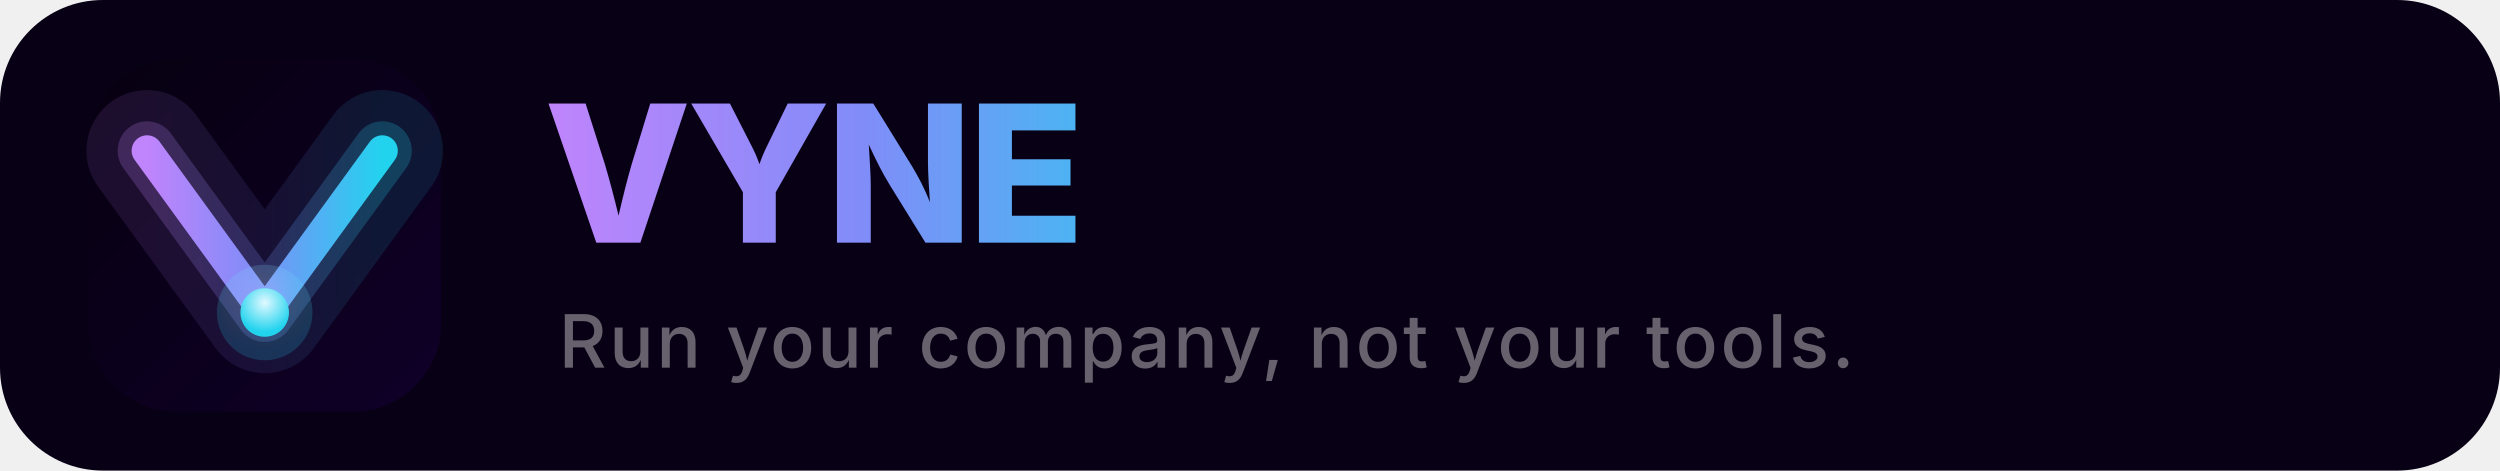
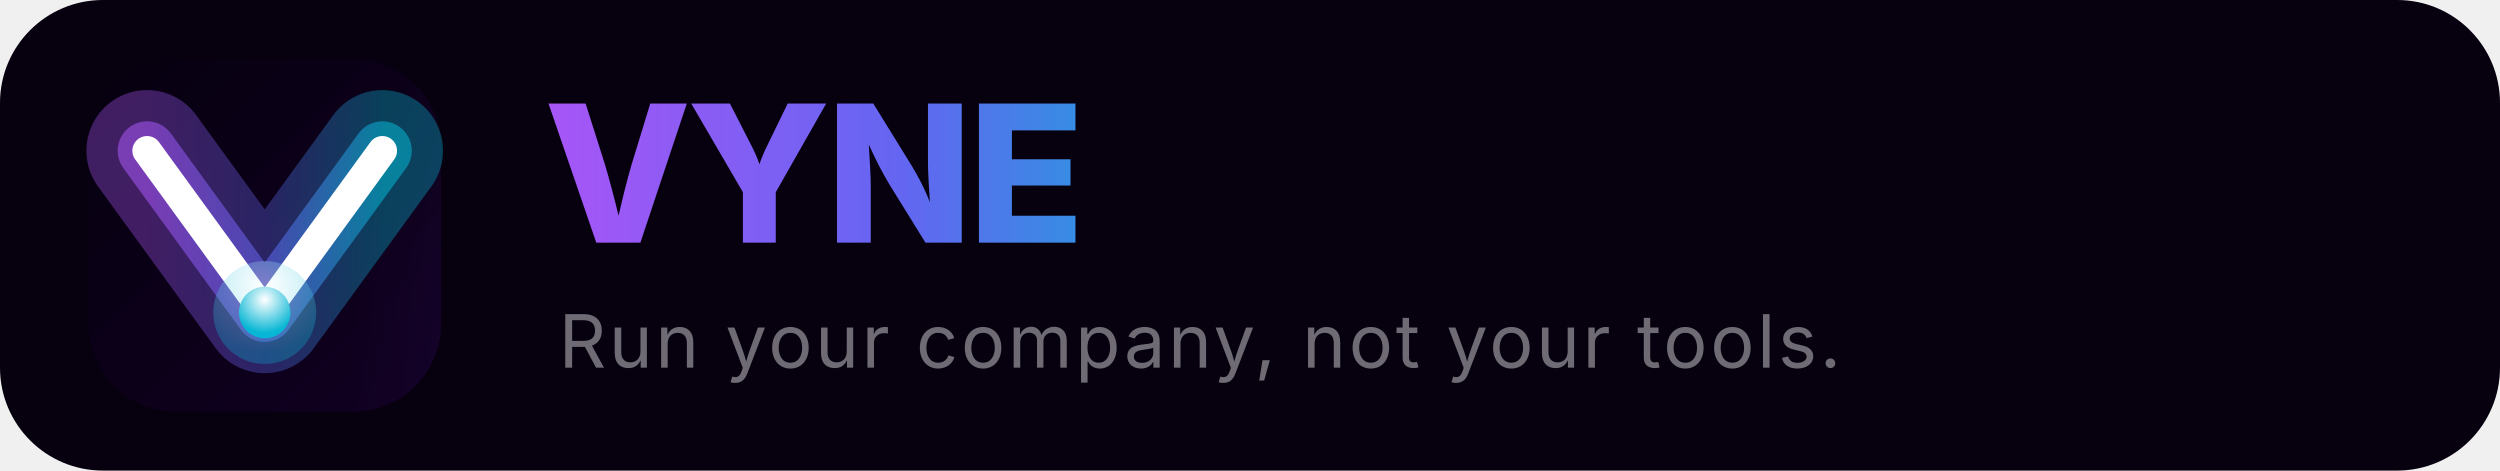
<svg xmlns="http://www.w3.org/2000/svg" width="340" height="64" viewBox="0 0 340 64" fill="none">
-   <rect width="340" height="64" rx="14" fill="#080014" />
+   <rect width="340" height="64" rx="14" fill="#06000F" />
  <g transform="translate(12, 8)">
    <rect width="48" height="48" rx="12" fill="url(#ibg)" />
-     <path d="M8 12.5 L24 34.5 L40 12.5" stroke="url(#ivg)" stroke-width="16.5" stroke-linecap="round" stroke-linejoin="round" fill="none" opacity="0.11" />
-     <path d="M8 12.5 L24 34.5 L40 12.5" stroke="url(#ivg)" stroke-width="8" stroke-linecap="round" stroke-linejoin="round" fill="none" opacity="0.22" />
-     <path d="M8 12.5 L24 34.5 L40 12.5" stroke="url(#ivg)" stroke-width="4.2" stroke-linecap="round" stroke-linejoin="round" fill="none" />
-     <circle cx="24" cy="34.5" r="6.5" fill="url(#idg)" opacity="0.18" />
-     <circle cx="24" cy="34.5" r="3.3" fill="url(#idg)" />
+     <rect width="48" height="48" rx="12" fill="url(#igl)" />
+     <path d="M8 12.5 L24 34.5 L40 12.5" stroke="url(#ivg)" stroke-width="16.5" stroke-linecap="round" stroke-linejoin="round" fill="none" opacity="0.35" />
+     <path d="M8 12.5 L24 34.5 L40 12.5" stroke="url(#ivg)" stroke-width="8" stroke-linecap="round" stroke-linejoin="round" fill="none" opacity="0.55" />
+     <path d="M8 12.5 L24 34.5 L40 12.5" stroke="white" stroke-width="4" stroke-linecap="round" stroke-linejoin="round" fill="none" />
+     <circle cx="24" cy="34.5" r="7" fill="url(#idg)" opacity="0.3" />
+     <circle cx="24" cy="34.5" r="3.5" fill="url(#idg)" />
  </g>
-   <text x="74" y="33" font-family="system-ui, -apple-system, 'Segoe UI', sans-serif" font-size="26" font-weight="800" letter-spacing="-0.6" fill="url(#tg)">VYNE</text>
-   <text x="76" y="50" font-family="system-ui, -apple-system, 'Segoe UI', sans-serif" font-size="10" font-weight="500" letter-spacing="0.4" fill="rgba(255,255,255,0.38)">Run your company, not your tools.</text>
+   <text x="74" y="33" font-family="system-ui,-apple-system,'Segoe UI',sans-serif" font-size="26" font-weight="800" letter-spacing="-0.6" fill="url(#tg)">VYNE</text>
+   <text x="76" y="50" font-family="system-ui,-apple-system,'Segoe UI',sans-serif" font-size="10" font-weight="400" letter-spacing="0.4" fill="rgba(255,255,255,0.42)">Run your company, not your tools.</text>
  <defs>
    <linearGradient id="ibg" x1="0" y1="0" x2="48" y2="48" gradientUnits="userSpaceOnUse">
-       <stop stop-color="#070010" />
-       <stop offset="1" stop-color="#0F0028" />
+       <stop stop-color="#06000F" />
+       <stop offset="1" stop-color="#110022" />
    </linearGradient>
+     <radialGradient id="igl" cx="50%" cy="72%" r="55%" gradientUnits="userSpaceOnUse">
+       <stop stop-color="#7C3AED" stop-opacity="0.45" />
+       <stop offset="1" stop-color="#7C3AED" stop-opacity="0" />
+     </radialGradient>
    <linearGradient id="ivg" x1="8" y1="12.5" x2="40" y2="12.5" gradientUnits="userSpaceOnUse">
-       <stop stop-color="#C084FC" />
-       <stop offset="0.45" stop-color="#818CF8" />
-       <stop offset="1" stop-color="#22D3EE" />
+       <stop stop-color="#A855F7" />
+       <stop offset="0.5" stop-color="#6366F1" />
+       <stop offset="1" stop-color="#06B6D4" />
    </linearGradient>
-     <radialGradient id="idg" cx="50%" cy="30%" r="60%">
-       <stop stop-color="#E0F9FF" />
-       <stop offset="1" stop-color="#22D3EE" />
+     <radialGradient id="idg" cx="50%" cy="25%" r="65%">
+       <stop stop-color="#FFFFFF" />
+       <stop offset="1" stop-color="#06B6D4" />
    </radialGradient>
-     <linearGradient id="tg" x1="74" y1="0" x2="170" y2="0" gradientUnits="userSpaceOnUse">
-       <stop stop-color="#C084FC" />
-       <stop offset="0.45" stop-color="#818CF8" />
-       <stop offset="1" stop-color="#22D3EE" />
+     <linearGradient id="tg" x1="74" y1="0" x2="172" y2="0" gradientUnits="userSpaceOnUse">
+       <stop stop-color="#A855F7" />
+       <stop offset="0.5" stop-color="#6366F1" />
+       <stop offset="1" stop-color="#06B6D4" />
    </linearGradient>
  </defs>
</svg>
